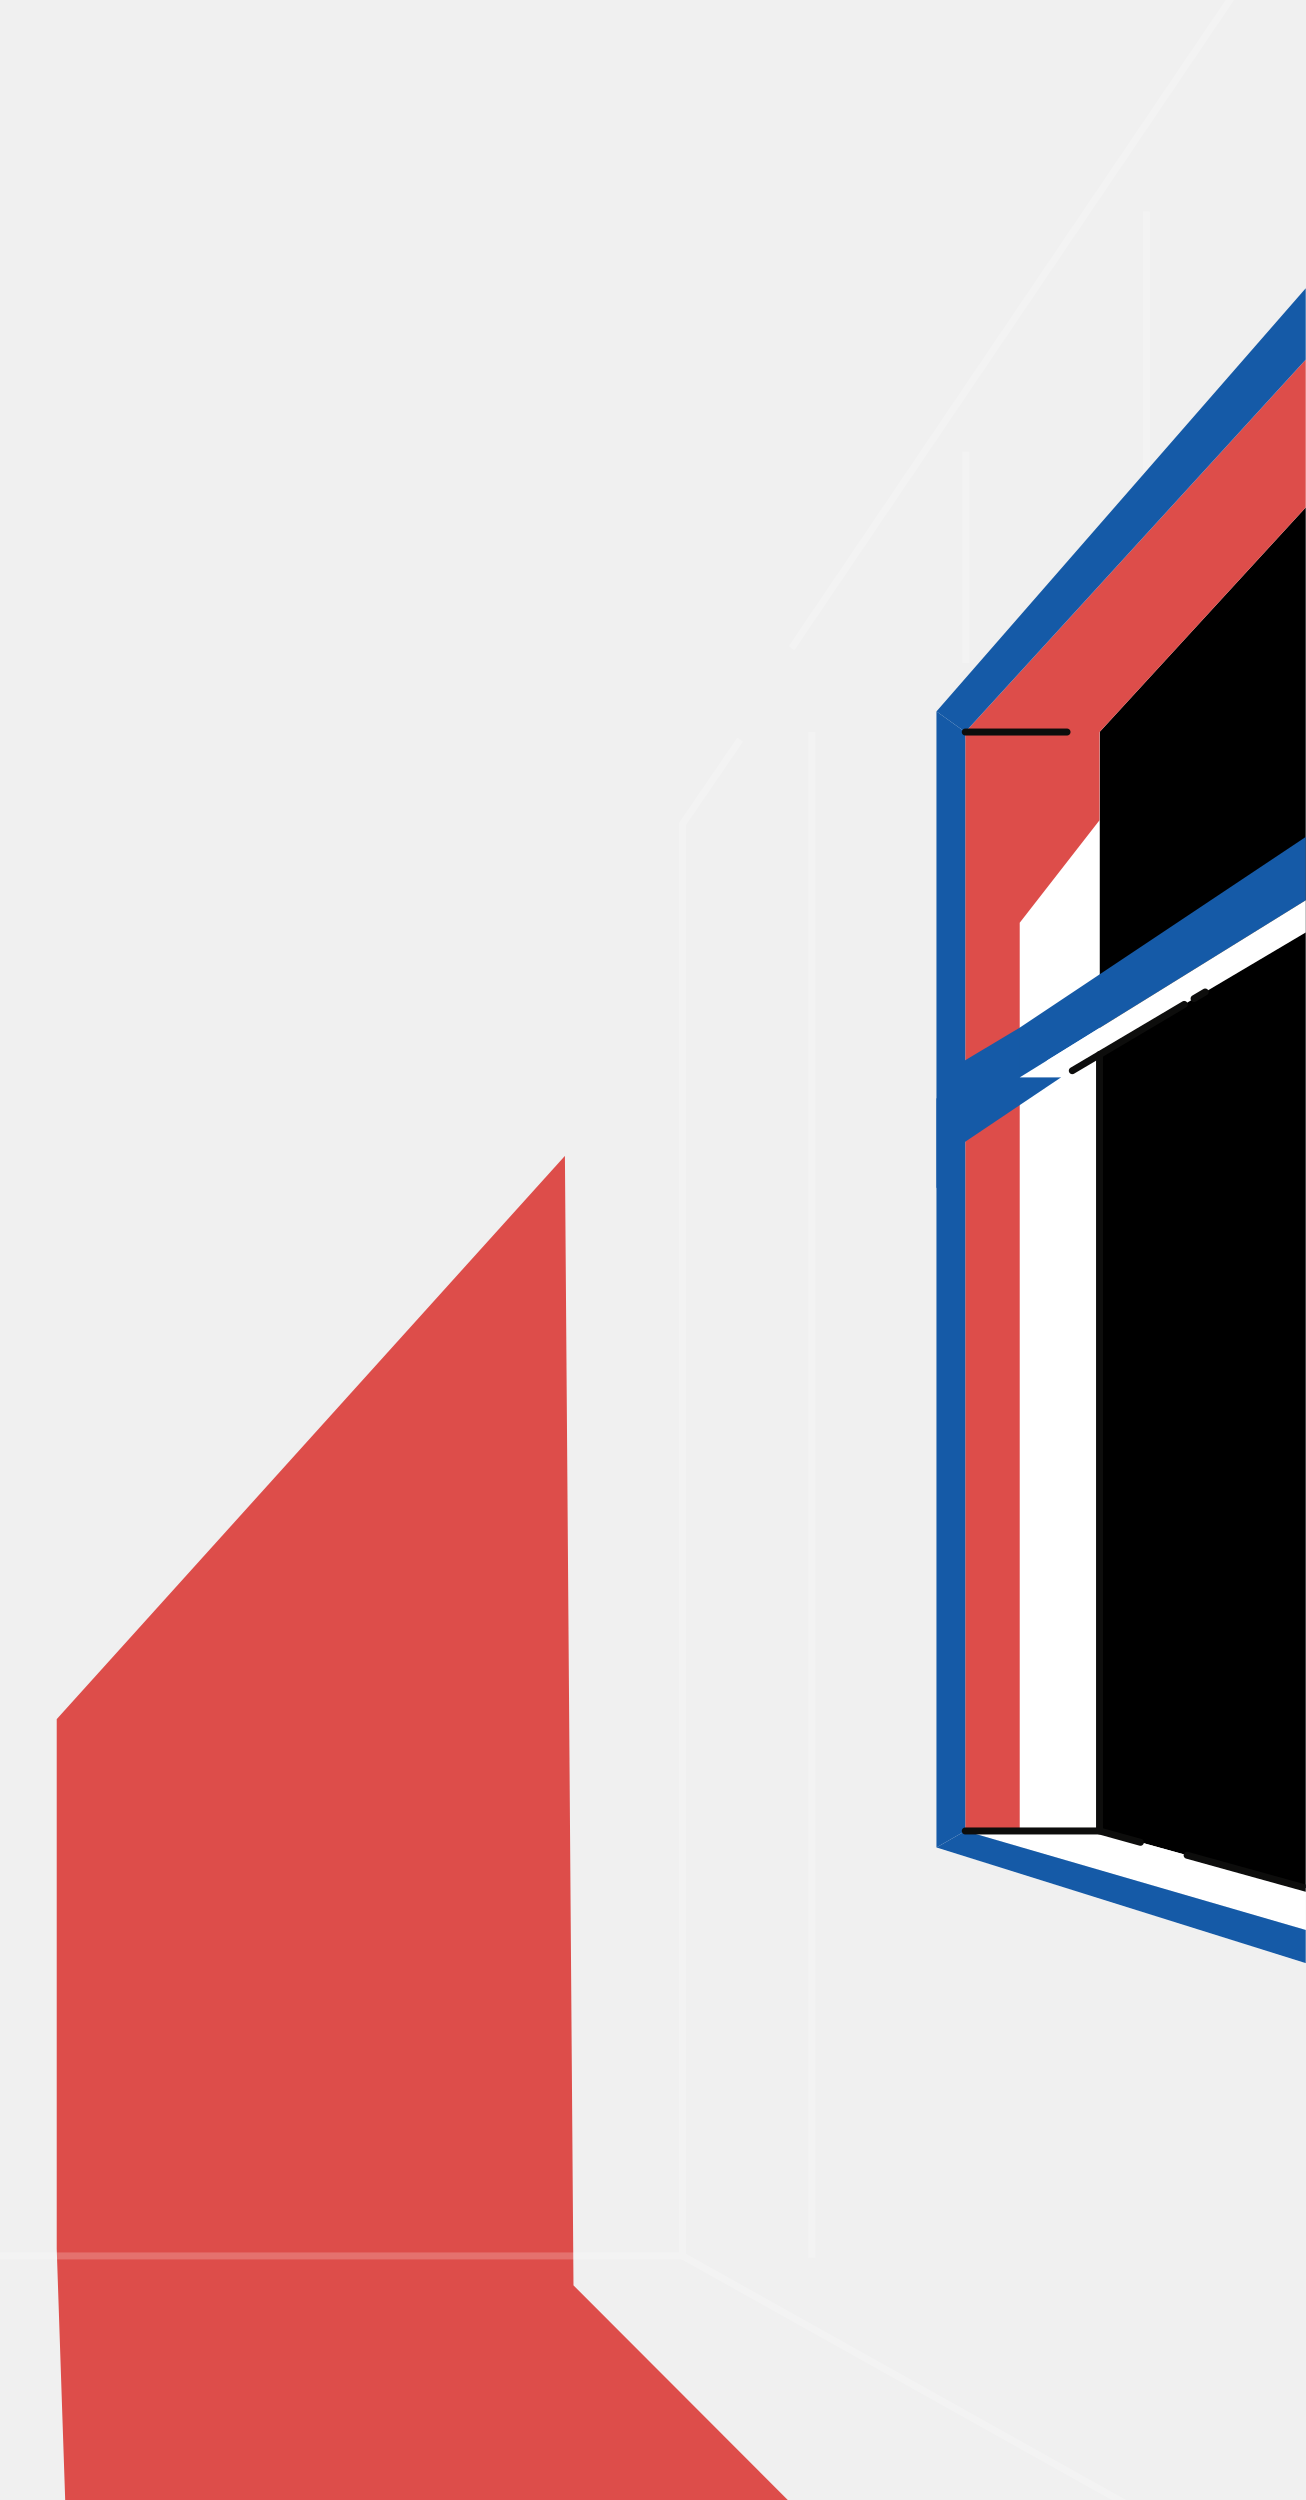
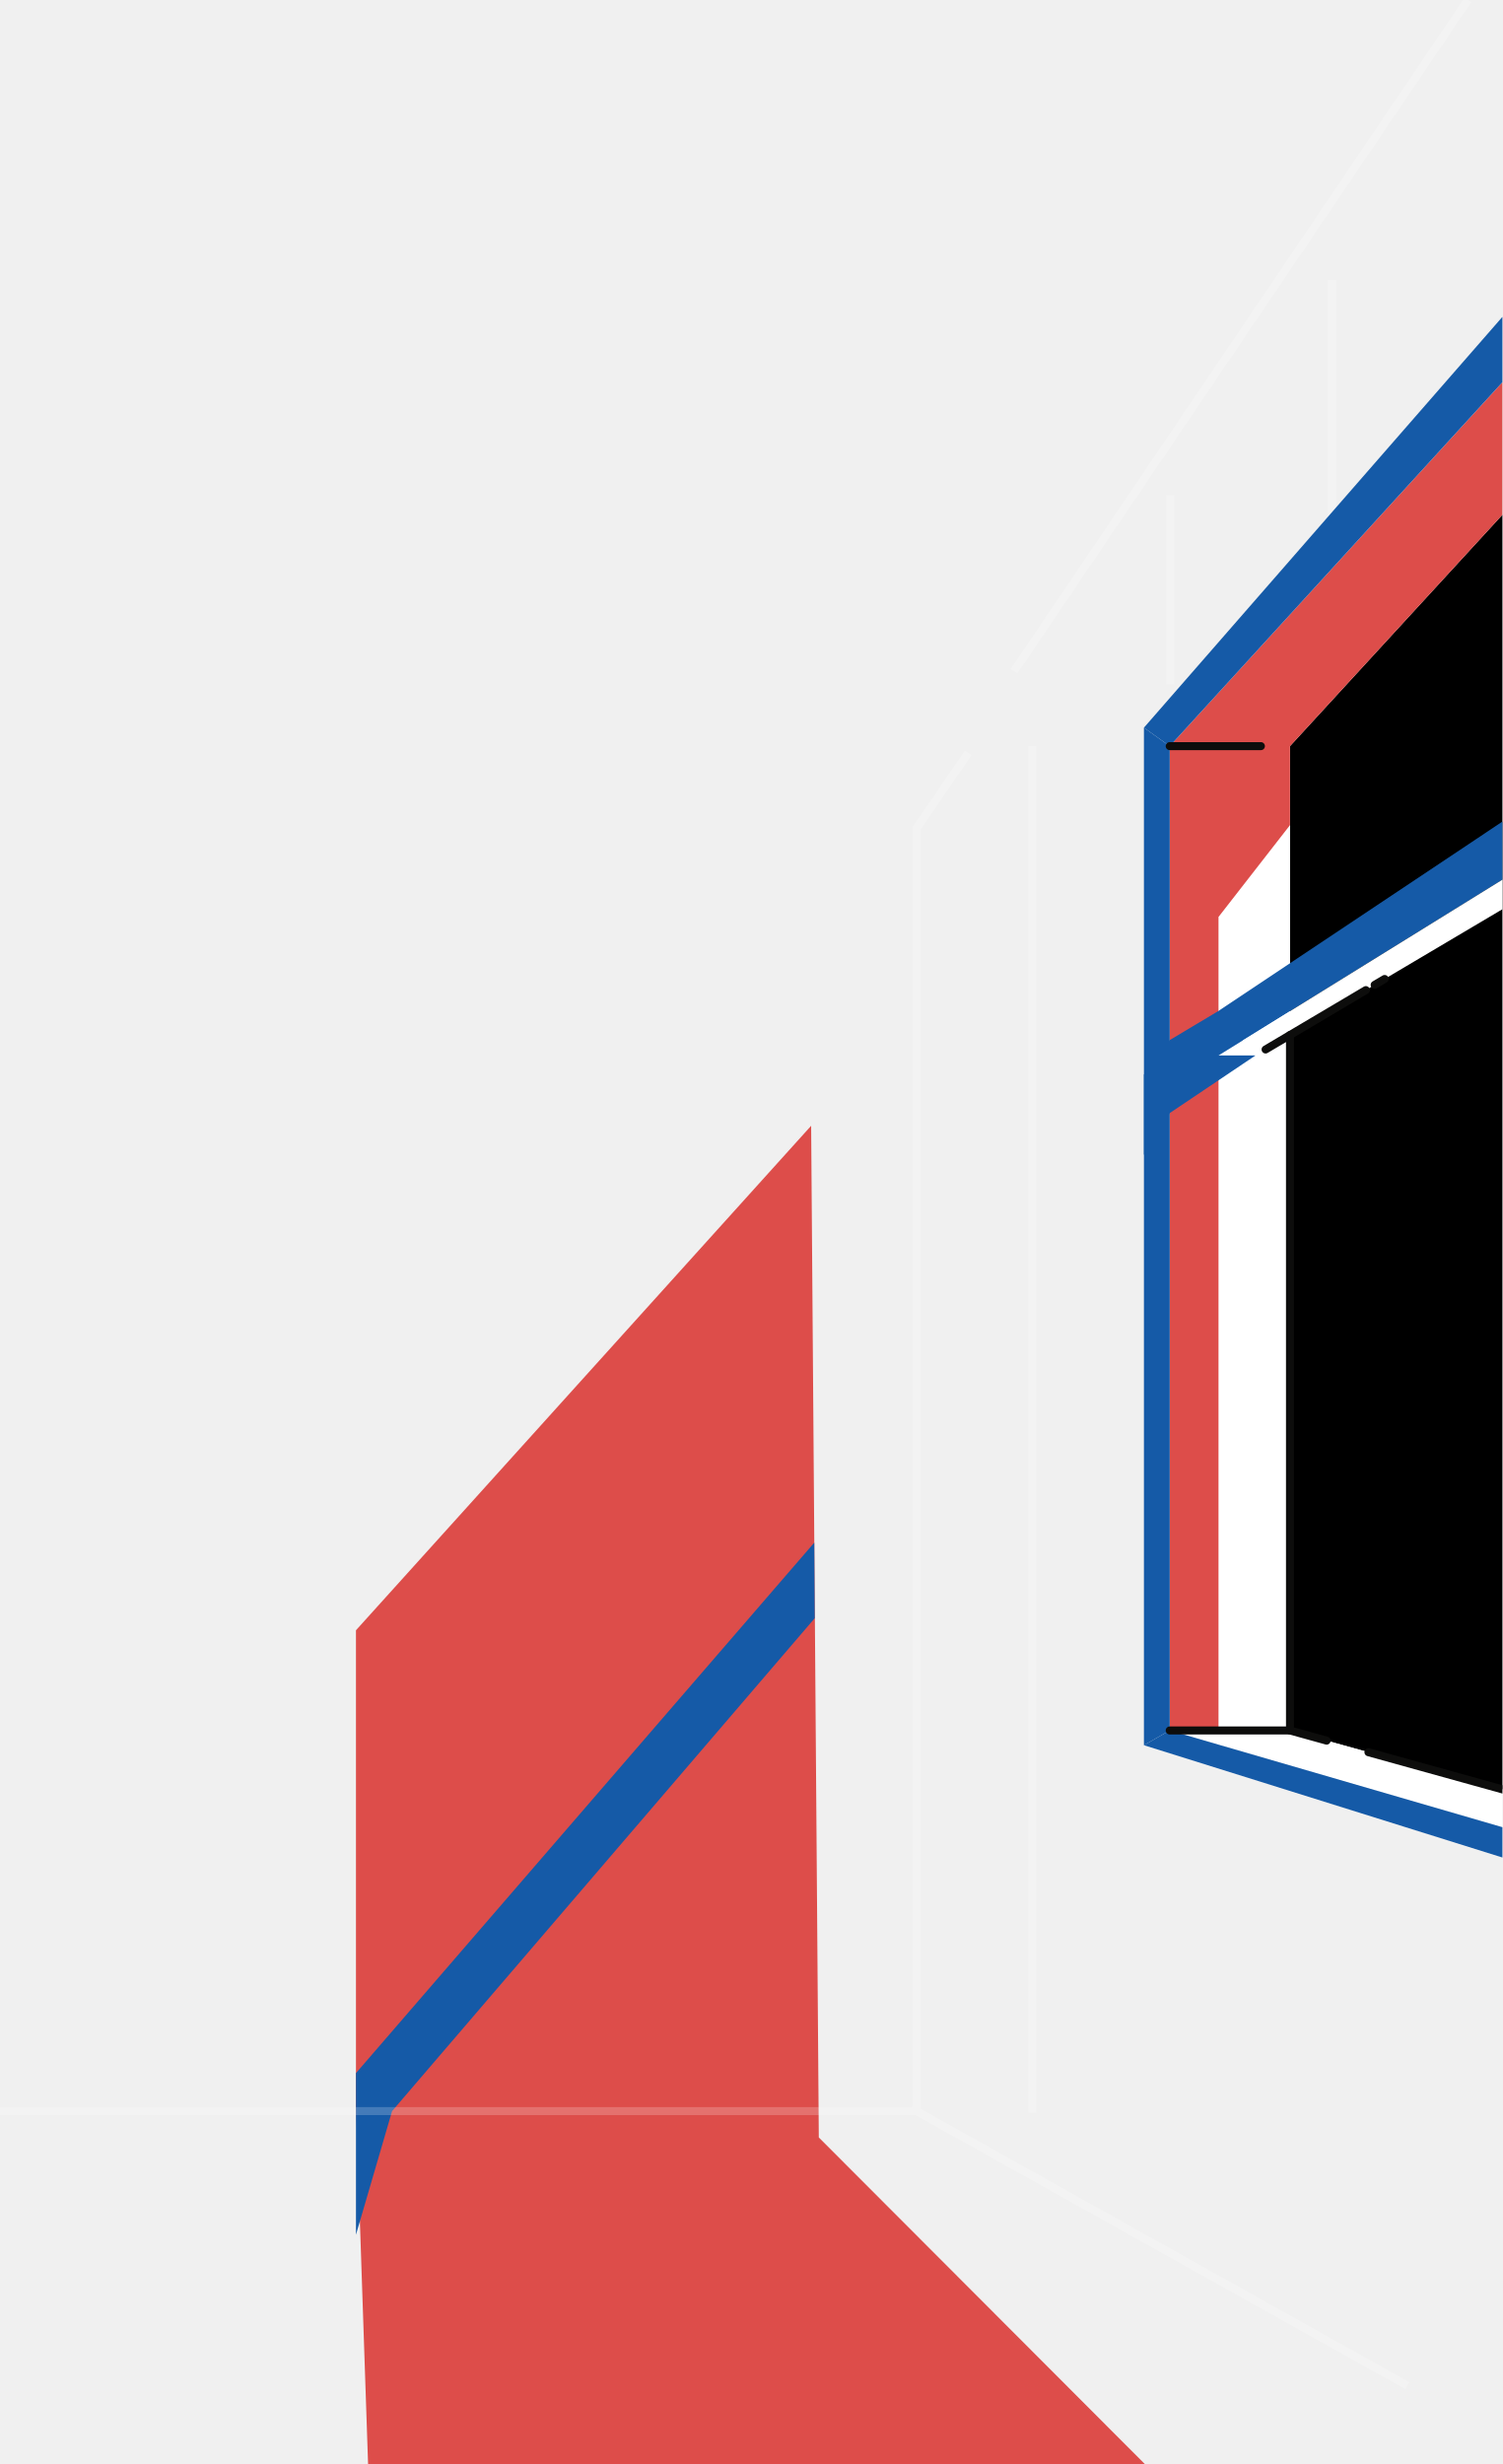
- <svg xmlns="http://www.w3.org/2000/svg" width="375" height="718" viewBox="0 0 375 718">
+ <svg xmlns="http://www.w3.org/2000/svg" width="375" height="615" viewBox="0 0 375 615">
  <defs>
    <clipPath id="clip-path">
-       <rect id="Rectangle_172" data-name="Rectangle 172" width="375" height="718" transform="translate(0 94)" fill="none" />
+       <rect id="Rectangle_128" data-name="Rectangle 128" width="375" height="615" transform="translate(0 197)" fill="none" />
    </clipPath>
  </defs>
-   <g id="Mask_Group_4" data-name="Mask Group 4" transform="translate(0 -94)" clip-path="url(#clip-path)">
-     <g id="window" transform="translate(-3208.252 139.826)">
-       <g id="Group_116" data-name="Group 116" transform="translate(2611.96 -74.826)">
-         <path id="Path_576" data-name="Path 576" d="M3801.039,473.975l-145.952,161.76V787.895l5.837,173.084h304.908L3803.5,798.358Z" transform="translate(-3042.504 -113.005)" fill="#dd4d4a" />
-         <path id="Path_577" data-name="Path 577" d="M3802.043,677.193,3655.087,847.279V899.1l11.579-39.636,135.519-158.03Z" transform="translate(-3042.504 -182.557)" fill="none" />
-         <g id="Group_112" data-name="Group 112" transform="translate(114.498 0)" opacity="0.2">
-           <g id="Group_110" data-name="Group 110" transform="translate(677.827)">
-             <line id="Line_18" data-name="Line 18" x1="145.505" y2="215.168" transform="translate(31.291)" fill="none" stroke="#fff" stroke-miterlimit="10" stroke-width="2" />
-             <path id="Path_578" data-name="Path 578" d="M4029.495,292.217l-16.54,24.193V727.7l157.35,88.023" transform="translate(-4012.955 -50.797)" fill="none" stroke="#fff" stroke-miterlimit="10" stroke-width="2" />
-             <line id="Line_19" data-name="Line 19" y2="438.157" transform="translate(37.103 239.262)" fill="none" stroke="#fff" stroke-miterlimit="10" stroke-width="2" />
-             <line id="Line_20" data-name="Line 20" y2="60.741" transform="translate(81.357 158.716)" fill="none" stroke="#fff" stroke-miterlimit="10" stroke-width="2" />
-             <line id="Line_21" data-name="Line 21" y2="76.87" transform="translate(133.212 89.739)" fill="none" stroke="#fff" stroke-miterlimit="10" stroke-width="2" />
-             <line id="Line_22" data-name="Line 22" y2="99.906" transform="translate(194.155)" fill="none" stroke="#fff" stroke-miterlimit="10" stroke-width="2" />
+   <g id="Mask_Group_1" data-name="Mask Group 1" transform="translate(0 -197)" clip-path="url(#clip-path)">
+     <g id="window" transform="translate(-388 197)">
+       <g id="Group_116" data-name="Group 116" transform="translate(0 0)">
+         <rect id="Rectangle_4" data-name="Rectangle 4" width="870.275" height="567.5" transform="translate(0 31.588)" opacity="0" />
+         <path id="Path_576" data-name="Path 576" d="M3768.7,473.975,3655.087,599.893V718.338l4.544,134.733h237.348L3770.613,726.483Z" transform="translate(-3178.238 -192.987)" fill="#dd4d4a" />
+         <path id="Path_577" data-name="Path 577" d="M3769.481,677.193l-114.394,132.4v40.337l9.013-30.854L3769.591,696.06Z" transform="translate(-3178.238 -292.156)" fill="#155aa7" />
+         <g id="Group_112" data-name="Group 112" transform="translate(89.128 0)" opacity="0.2">
+           <g id="Group_110" data-name="Group 110" transform="translate(527.637)">
+             <line id="Line_18" data-name="Line 18" x1="113.264" y2="167.492" transform="translate(24.358)" fill="none" stroke="#fff" stroke-miterlimit="10" stroke-width="2" />
+             <path id="Path_578" data-name="Path 578" d="M4025.83,292.217l-12.875,18.833V631.208l122.485,68.52" transform="translate(-4012.955 -104.29)" fill="none" stroke="#fff" stroke-miterlimit="10" stroke-width="2" />
+             <line id="Line_19" data-name="Line 19" y2="341.072" transform="translate(28.882 186.247)" fill="none" stroke="#fff" stroke-miterlimit="10" stroke-width="2" />
+             <line id="Line_20" data-name="Line 20" y2="47.282" transform="translate(63.331 123.549)" fill="none" stroke="#fff" stroke-miterlimit="10" stroke-width="2" />
+             <line id="Line_21" data-name="Line 21" y2="59.838" transform="translate(103.695 69.855)" fill="none" stroke="#fff" stroke-miterlimit="10" stroke-width="2" />
+             <line id="Line_22" data-name="Line 22" y2="77.769" transform="translate(151.135)" fill="none" stroke="#fff" stroke-miterlimit="10" stroke-width="2" />
          </g>
          <g id="Group_111" data-name="Group 111">
-             <line id="Line_23" data-name="Line 23" x2="145.505" y2="215.168" transform="translate(17.359)" fill="none" stroke="#fff" stroke-miterlimit="10" stroke-width="2" />
-             <path id="Path_579" data-name="Path 579" d="M3031.508,292.217l16.54,24.193V727.7L2890.7,815.724" transform="translate(-2853.893 -50.797)" fill="none" stroke="#fff" stroke-miterlimit="10" stroke-width="2" />
-             <line id="Line_24" data-name="Line 24" y2="438.157" transform="translate(157.053 239.262)" fill="none" stroke="#fff" stroke-miterlimit="10" stroke-width="2" />
-             <line id="Line_25" data-name="Line 25" y2="344.457" transform="translate(112.798 158.716)" fill="none" stroke="#fff" stroke-miterlimit="10" stroke-width="2" />
-             <line id="Line_26" data-name="Line 26" y2="595.038" transform="translate(60.943 126.078)" fill="none" stroke="#fff" stroke-miterlimit="10" stroke-width="2" />
-             <line id="Line_27" data-name="Line 27" y2="362.045" fill="none" stroke="#fff" stroke-miterlimit="10" stroke-width="2" />
-             <line id="Line_28" data-name="Line 28" x2="62.01" transform="translate(194.155 265.614)" fill="none" stroke="#fff" stroke-miterlimit="10" stroke-width="2" />
+             <line id="Line_23" data-name="Line 23" x2="113.264" y2="167.492" transform="translate(13.513)" fill="none" stroke="#fff" stroke-miterlimit="10" stroke-width="2" />
+             <path id="Path_579" data-name="Path 579" d="M3000.308,292.217l12.875,18.833V631.208L2890.7,699.728" transform="translate(-2862.048 -104.29)" fill="none" stroke="#fff" stroke-miterlimit="10" stroke-width="2" />
+             <line id="Line_24" data-name="Line 24" y2="341.072" transform="translate(122.254 186.247)" fill="none" stroke="#fff" stroke-miterlimit="10" stroke-width="2" />
+             <line id="Line_25" data-name="Line 25" y2="268.134" transform="translate(87.804 123.549)" fill="none" stroke="#fff" stroke-miterlimit="10" stroke-width="2" />
+             <line id="Line_26" data-name="Line 26" y2="463.192" transform="translate(47.44 98.143)" fill="none" stroke="#fff" stroke-miterlimit="10" stroke-width="2" />
+             <line id="Line_27" data-name="Line 27" y2="281.825" fill="none" stroke="#fff" stroke-miterlimit="10" stroke-width="2" />
+             <line id="Line_28" data-name="Line 28" x2="48.27" transform="translate(151.135 206.76)" fill="none" stroke="#fff" stroke-miterlimit="10" stroke-width="2" />
          </g>
-           <line id="Line_29" data-name="Line 29" x1="296.496" transform="translate(381.331 676.903)" fill="none" stroke="#fff" stroke-miterlimit="10" stroke-width="2" />
+           <line id="Line_29" data-name="Line 29" x1="230.8" transform="translate(296.837 526.918)" fill="none" stroke="#fff" stroke-miterlimit="10" stroke-width="2" />
        </g>
-         <g id="Group_115" data-name="Group 115" transform="translate(865.241 60.026)">
+         <g id="Group_115" data-name="Group 115" transform="translate(673.525 46.726)">
          <g id="Group_114" data-name="Group 114" transform="translate(0 0)">
-             <path id="Path_580" data-name="Path 580" d="M4208.76,238.537l88.864-96.8V578.8l-88.864-24.652Z" transform="translate(-4161.924 -59.322)" />
+             <path id="Path_580" data-name="Path 580" d="M4208.76,217.089l69.174-75.348V481.961l-69.174-19.19Z" transform="translate(-4172.302 -77.584)" />
            <g id="Group_113" data-name="Group 113">
-               <rect id="Rectangle_5" data-name="Rectangle 5" width="38.564" height="315.614" transform="translate(8.272 179.215)" fill="#fff" />
-               <path id="Path_581" data-name="Path 581" d="M4179.809,314.232l-22.921,29.441V604.518h-15.643V288.9h38.564Z" transform="translate(-4132.974 -109.689)" fill="#dd4d4a" />
-               <path id="Path_582" data-name="Path 582" d="M4162.534,432.266l-27.5,18.478-8.271,13.387V438.386l8.271-11.054,15.643-9.35Z" transform="translate(-4126.764 -153.867)" fill="#155aa7" />
-               <path id="Path_583" data-name="Path 583" d="M4179.809,216.374l88.864-96.8V76.988L4141.245,216.374Z" transform="translate(-4132.974 -37.159)" fill="#dd4d4a" />
-               <path id="Path_584" data-name="Path 584" d="M4135.035,195.649l-8.271-5.921L4277.991,16.434l-15.527,39.829Z" transform="translate(-4126.764 -16.434)" fill="#155aa7" />
-               <path id="Path_585" data-name="Path 585" d="M4179.809,768.749l88.864,24.652v12.4l-127.428-37.051Z" transform="translate(-4132.974 -273.919)" fill="#fff" />
-               <path id="Path_586" data-name="Path 586" d="M4364.337,56.263V548.314l15.528,15.051V16.434Z" transform="translate(-4228.638 -16.434)" fill="#155aa7" />
-               <path id="Path_587" data-name="Path 587" d="M4126.764,279.9V606.171l8.271-4.733V285.823Z" transform="translate(-4126.764 -106.608)" fill="#155aa7" />
-               <path id="Path_588" data-name="Path 588" d="M4126.764,773.482l151.227,47.368L4262.464,805.8l-127.429-37.051Z" transform="translate(-4126.764 -273.919)" fill="#155aa7" />
-               <rect id="Rectangle_6" data-name="Rectangle 6" width="6.716" height="546.931" transform="translate(151.228)" fill="#155aa7" />
-               <path id="Path_589" data-name="Path 589" d="M4168.631,379.192l111.785-74.545v19.607l-111.785,69.222Z" transform="translate(-4144.716 -115.077)" fill="#155aa7" />
-               <path id="Path_590" data-name="Path 590" d="M4168.631,403.678h11.855l99.93-59.182v-10.04Z" transform="translate(-4144.716 -125.28)" fill="#fff" />
+               <rect id="Rectangle_5" data-name="Rectangle 5" width="30.019" height="245.682" transform="translate(6.439 139.505)" fill="#fff" />
+               <path id="Path_581" data-name="Path 581" d="M4171.264,308.62l-17.843,22.918V534.586h-12.176V288.9h30.019Z" transform="translate(-4134.806 -149.399)" fill="#dd4d4a" />
+               <path id="Path_582" data-name="Path 582" d="M4154.608,429.1,4133.2,443.484l-6.438,10.42V433.865l6.438-8.6,12.177-7.279Z" transform="translate(-4126.764 -212.388)" fill="#155aa7" />
+               <path id="Path_583" data-name="Path 583" d="M4171.264,185.49l69.174-75.348V76.988l-99.193,108.5Z" transform="translate(-4134.806 -45.984)" fill="#dd4d4a" />
+               <path id="Path_584" data-name="Path 584" d="M4133.2,155.94l-6.438-4.609,117.719-134.9-12.087,31Z" transform="translate(-4126.764 -16.434)" fill="#155aa7" />
+               <path id="Path_585" data-name="Path 585" d="M4171.264,768.749l69.174,19.19v9.651l-99.193-28.841Z" transform="translate(-4134.806 -383.561)" fill="#fff" />
+               <path id="Path_586" data-name="Path 586" d="M4364.337,47.438V430.463l12.087,11.716V16.434Z" transform="translate(-4258.706 -16.434)" fill="#155aa7" />
+               <path id="Path_587" data-name="Path 587" d="M4126.764,279.9V533.878l6.438-3.685V284.511Z" transform="translate(-4126.764 -145.006)" fill="#155aa7" />
+               <path id="Path_588" data-name="Path 588" d="M4126.764,772.433l117.719,36.872L4232.4,797.59,4133.2,768.749Z" transform="translate(-4126.764 -383.561)" fill="#155aa7" />
+               <rect id="Rectangle_6" data-name="Rectangle 6" width="5.228" height="425.744" transform="translate(117.719)" fill="#155aa7" />
+               <path id="Path_589" data-name="Path 589" d="M4168.631,362.675l87.016-58.028V319.91l-87.016,53.884Z" transform="translate(-4150.015 -157.081)" fill="#155aa7" />
+               <path id="Path_590" data-name="Path 590" d="M4168.631,388.341h9.228l77.788-46.068v-7.815Z" transform="translate(-4150.015 -171.628)" fill="#fff" />
            </g>
          </g>
-           <line id="Line_30" data-name="Line 30" y1="19.039" x2="32.153" transform="translate(39.011 257.44)" fill="none" stroke="#0d0d0c" stroke-linecap="round" stroke-linejoin="round" stroke-width="2" />
-           <line id="Line_31" data-name="Line 31" x2="29.237" transform="translate(8.272 179.215)" fill="none" stroke="#0d0d0c" stroke-linecap="round" stroke-linejoin="round" stroke-width="2" />
-           <path id="Path_591" data-name="Path 591" d="M4141.245,768.749h38.564l11.743,3.258" transform="translate(-4132.974 -273.919)" fill="none" stroke="#0d0d0c" stroke-linecap="round" stroke-linejoin="round" stroke-width="2" />
-           <line id="Line_32" data-name="Line 32" y1="222.984" transform="translate(46.835 271.845)" fill="none" stroke="#0d0d0c" stroke-linecap="round" stroke-linejoin="round" stroke-width="2" />
-           <line id="Line_33" data-name="Line 33" x1="63.714" y1="17.675" transform="translate(71.986 501.806)" fill="none" stroke="#0d0d0c" stroke-linecap="round" stroke-linejoin="round" stroke-width="2" />
-           <line id="Line_34" data-name="Line 34" y1="1.895" x2="3.199" transform="translate(73.983 253.873)" fill="none" stroke="#0d0d0c" stroke-linecap="round" stroke-linejoin="round" stroke-width="2" />
+           <line id="Line_30" data-name="Line 30" y1="14.82" x2="25.029" transform="translate(30.367 200.398)" fill="none" stroke="#0d0d0c" stroke-linecap="round" stroke-linejoin="round" stroke-width="2" />
+           <line id="Line_31" data-name="Line 31" x2="22.759" transform="translate(6.439 139.505)" fill="none" stroke="#0d0d0c" stroke-linecap="round" stroke-linejoin="round" stroke-width="2" />
+           <path id="Path_591" data-name="Path 591" d="M4141.245,768.749h30.019l9.141,2.536" transform="translate(-4134.806 -383.561)" fill="none" stroke="#0d0d0c" stroke-linecap="round" stroke-linejoin="round" stroke-width="2" />
+           <line id="Line_32" data-name="Line 32" y1="173.577" transform="translate(36.458 211.611)" fill="none" stroke="#0d0d0c" stroke-linecap="round" stroke-linejoin="round" stroke-width="2" />
+           <line id="Line_33" data-name="Line 33" x1="49.597" y1="13.759" transform="translate(56.036 390.618)" fill="none" stroke="#0d0d0c" stroke-linecap="round" stroke-linejoin="round" stroke-width="2" />
+           <line id="Line_34" data-name="Line 34" y1="1.475" x2="2.49" transform="translate(57.59 197.621)" fill="none" stroke="#0d0d0c" stroke-linecap="round" stroke-linejoin="round" stroke-width="2" />
        </g>
      </g>
    </g>
  </g>
</svg>
